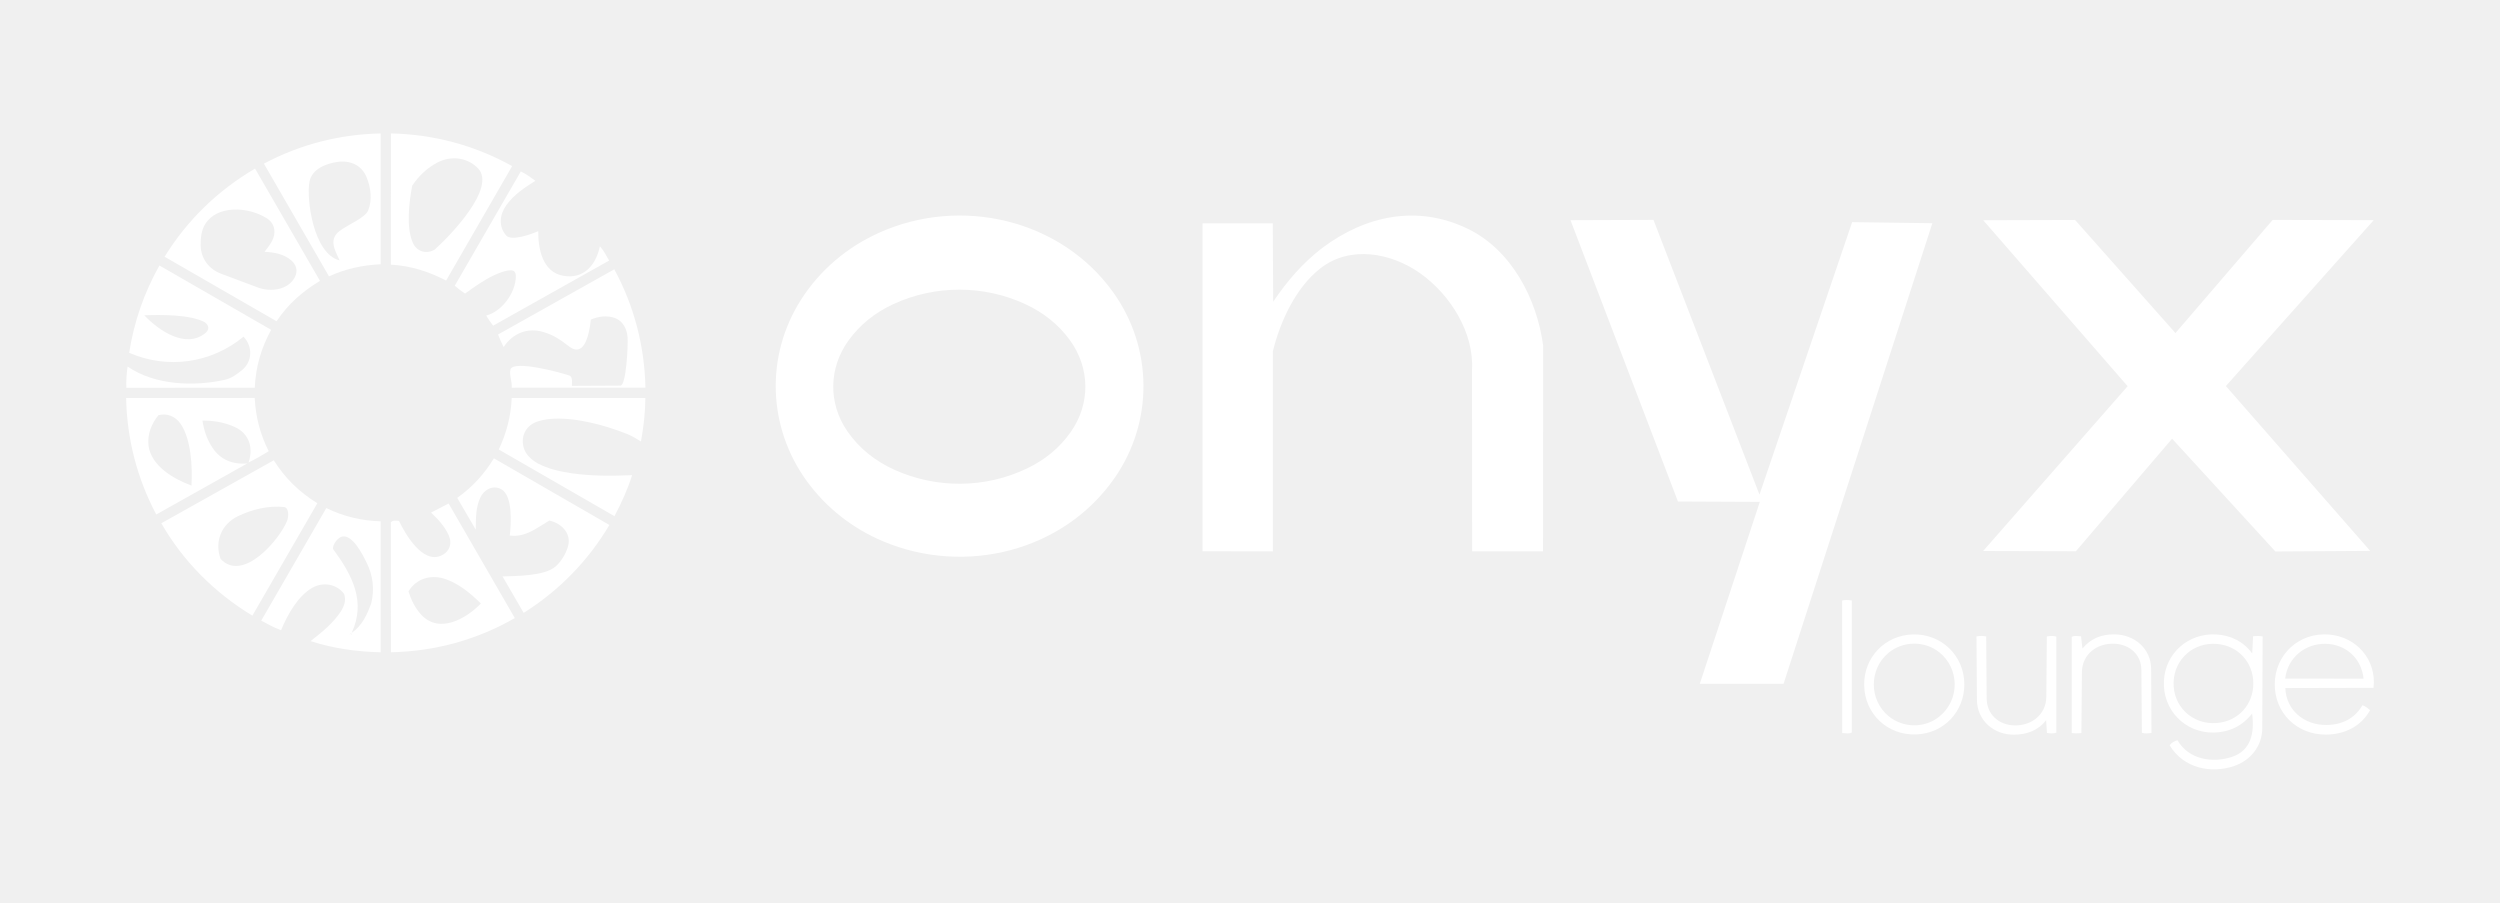
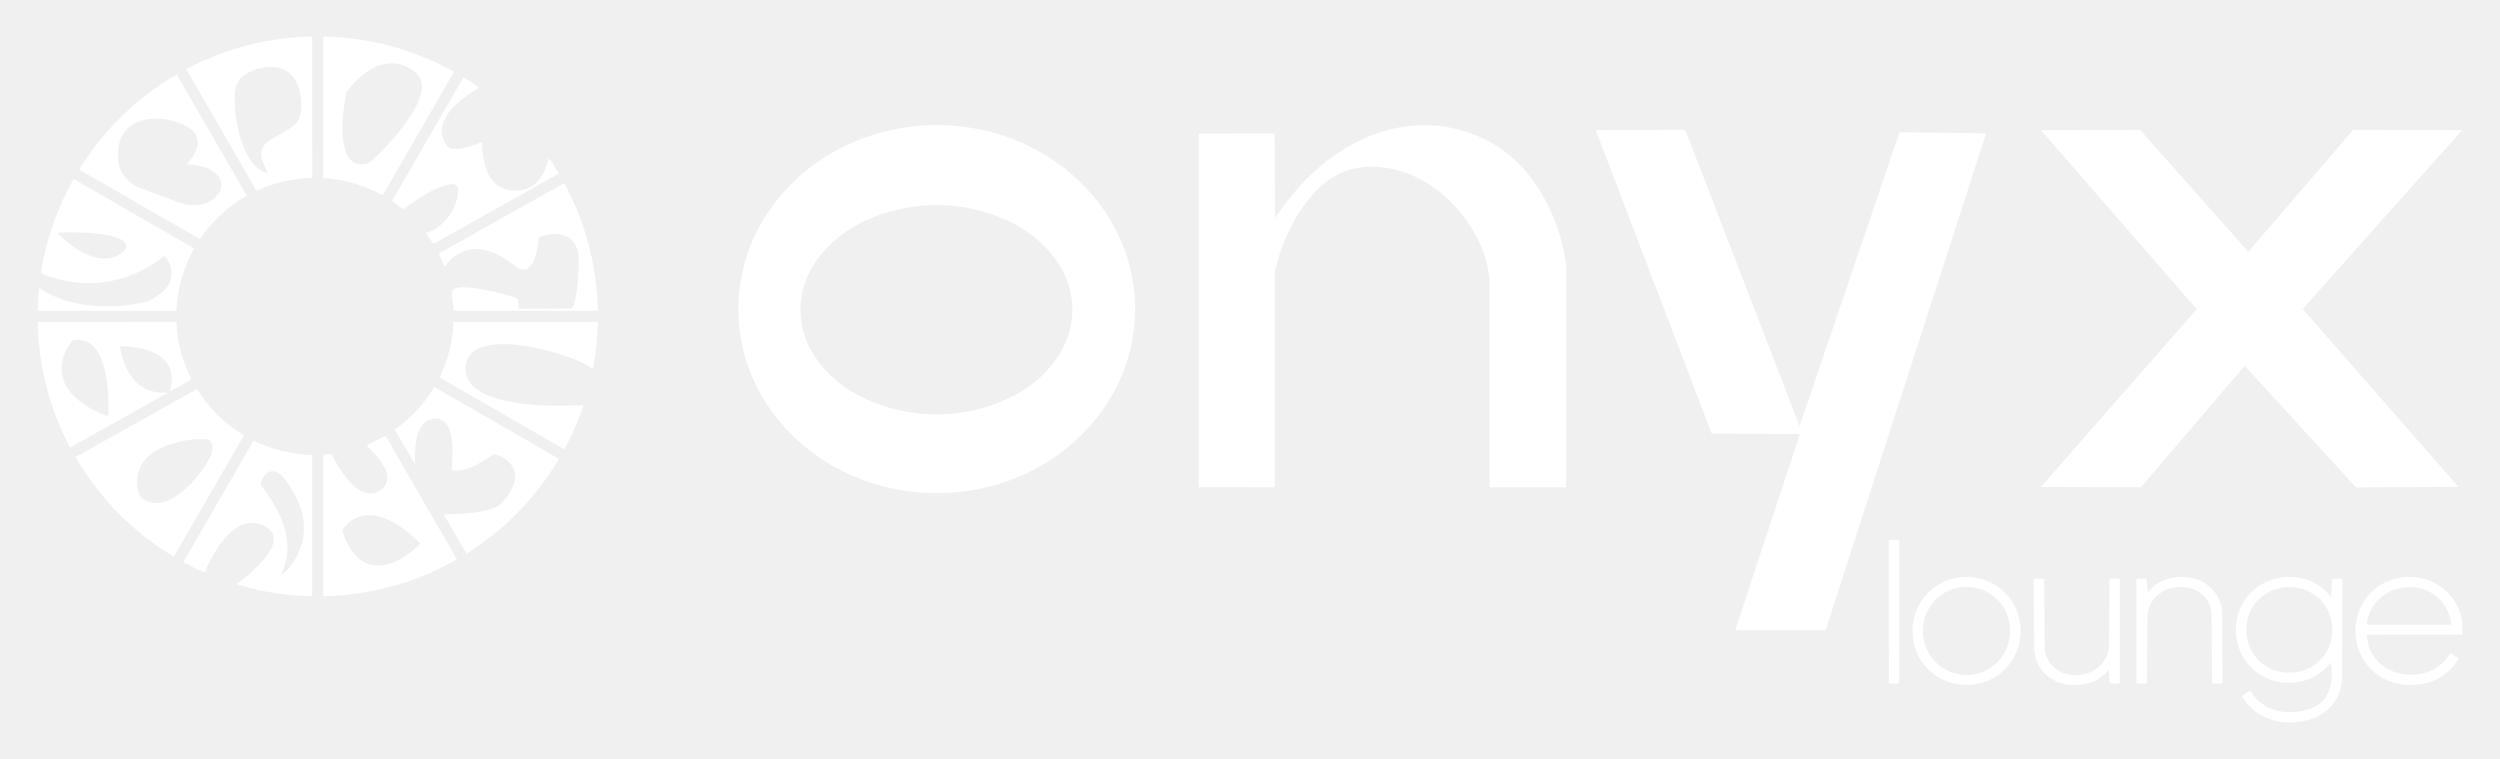
- <svg xmlns="http://www.w3.org/2000/svg" id="katman_1" version="1.1" viewBox="0 0 1728 624">
+ <svg xmlns="http://www.w3.org/2000/svg" preserveAspectRatio="xMidYMid meet" id="katman_1" version="1.1" viewBox="63.07 68.83 1601.86 485.86">
  <defs>
    <style>
      .st0 {
        fill: #fff;
      }
    </style>
  </defs>
  <g>
    <polygon class="st0" points="1335.65 154.28 1232.8 472.64 1174.89 472.65 1216.39 346.9 1159.8 346.64 1085.53 152.19 1142.88 151.98 1216.15 341.9 1280.2 153.55 1335.65 154.28" />
    <path class="st0" d="M770.45,330.32c-35.24,50.79-103.27,67.71-159.95,43.88-21.31-8.96-39.44-23.22-52.9-41.76-27.01-37.19-28.64-86.53-3.94-125.27,13-20.39,31.6-36.19,53.82-46.23,56.42-25.5,125.72-9.56,162.01,41.17,27.46,38.4,27.87,89.42.96,128.22ZM710.14,323.66c12.46-6.03,22.24-14.18,29.84-24.89,13.79-19.44,13.59-44.27-.41-63.57-7.92-10.93-18.25-19.1-30.8-24.94-28.71-13.37-62.39-13.36-91.12-.13-12.75,5.87-23.26,14.21-31.28,25.38-13.53,18.85-13.97,43.03-.89,62.26,8.13,11.95,19.32,20.88,32.78,26.96,28.98,13.09,62.87,12.97,91.87-1.07Z" />
    <polygon class="st0" points="1638.26 380.77 1572.75 381.18 1501.35 303.23 1434.85 381.03 1370.74 380.85 1470.62 266.95 1370.8 152.23 1434.3 152.04 1503.67 230.2 1570.86 152.01 1640.71 152.17 1538.53 266.83 1638.26 380.77" />
    <path class="st0" d="M981.77,188.99c-19.98-14.2-48.58-19.78-69.45-3.26-16.75,13.26-27.49,36.52-32.51,57.07l.02,138.27-48.62-.02v-226.67s48.53-.02,48.53-.02l.28,54.21c9.71-14.47,20.39-26.76,33.89-37.17,30.02-22.48,65.79-30.08,100.52-13.31,30.32,14.63,47.89,48.48,52.2,80.8l-.09,142.19h-49.01s-.08-125.2-.08-125.2c1.56-26.12-15.22-52.35-35.69-66.89Z" />
    <path class="st0" d="M1499.65,515.16c1.37-1.9,3.15-2.85,5.41-3.55,7.75,13.48,24.26,15.98,37.65,11.55,13.23-4.38,15.72-16.66,13.95-29.96-6.69,8.55-15.76,12.94-26.41,13.15-20.06.39-35.57-15.74-34.55-35.75.97-19.16,16.92-33.14,36.11-32.07,10.11.57,18.85,4.84,24.92,13.19l.6-11.97c2.3-.14,4.36-.32,6.61.17l-.26,63.52c-.05,12.28-8.18,22.21-19.48,26.04-15.92,5.39-34.87,1.66-44.53-14.32ZM1532.11,499.76c15.13-1.12,25.53-13.01,25.38-27.61-.14-14.47-10.53-25.76-24.96-27.05-16.04-1.43-29.51,10.14-30.13,26.26-.64,16.58,12.67,29.67,29.71,28.4Z" />
    <path class="st0" d="M1607.87,501.12c10.86-.08,19.71-4.44,25.04-13.66,2.07.7,3.48,1.89,5.3,3.37-6.25,11.38-17.84,16.89-30.66,16.92-19.93.06-35.34-14.91-35.24-34.87.11-20.54,16.9-35.99,37.53-34.28,18.83,1.56,33,17.29,30.74,36.83l-60.97.15c.54,15.37,13.15,25.63,28.25,25.53ZM1633.72,469.09c-1.53-14.44-12.7-23.86-26.23-24.1-13.98-.19-26.16,9.2-27.98,24.05l54.21.05Z" />
    <path class="st0" d="M1324.75,507.63c-20.2.86-35.91-14.3-36.24-33.96-.32-19.23,14.32-34.58,33.57-35.15,19.74-.59,35.56,14.59,35.67,34.39.11,18.65-13.9,33.91-33,34.72ZM1340.33,495.4c14.49-11.51,14.17-33.42,0-44.62-10.22-8.08-25.18-7.81-35.16.61-13.43,11.32-13.3,32.48.24,43.62,9.85,8.11,24.56,8.62,34.91.4Z" />
    <path class="st0" d="M1461.77,444.95c-12.35-.66-22.64,7.34-22.75,19.68l-.36,42.06c-2.26.26-4.34.29-6.7-.01v-66.57c1.93-.83,4.07-.49,6.46-.3l.96,8.48c5.86-7.08,13.18-9.84,21.99-9.82,13.76.04,25.44,9.72,25.51,23.93l.22,44.23c-2.52.27-4.54.58-6.63-.13l-.36-43.55c-.09-10.35-7.92-17.44-18.35-18Z" />
    <path class="st0" d="M1421.32,439.97v66.49c-2.16.66-4.4.51-6.46.13l-.58-8.83c-5.45,7.13-13.16,9.89-21.8,10.05-14.15.27-25.94-9.67-26.03-24.16l-.3-43.79c2.43-.41,4.4-.38,6.71.05l.32,42.77c.08,11.22,8.45,18.48,19.27,18.73,11.72.27,21.87-7.53,21.97-19.77l.35-41.73c1.97-.41,4.16-.5,6.55.07Z" />
    <path class="st0" d="M1279.98,506.27c-2.09,1.17-4.18.49-6.64.39l-.05-91.6c2.29-.46,4.27-.43,6.66,0l.03,91.21Z" />
  </g>
  <g>
    <path class="st0" d="M219.34,347.85l-44.89,77.69c-26.35-15.92-47.94-37.74-62.95-63.86l77.72-43.53c7.77,12.29,17.45,21.87,30.12,29.7ZM198.47,359.92c.96-2.41,1.56-8.79-2.01-9.43-10.95-1.21-22.35,1.64-32.03,6.32-11.54,5.58-16.31,17.78-11.93,29.53,15.47,16.56,40.85-13.52,45.97-26.42Z" />
    <path class="st0" d="M275.8,360.09c4.45,9.3,16.25,29.54,28.96,24.01,5.91-2.57,7.99-8.3,5.4-14.1s-6.98-10.79-12.22-15.72l12.14-6.26,45.77,79.19c-26.15,15.04-55.4,23.04-85.65,23.64l-.03-89.93c1.61-1.42,3.62-1.14,5.64-.83ZM332.38,417.13c-7.36-7.21-14.77-13.3-23.91-16.68-10.03-3.71-20.69-.84-26.13,8.37,1.95,6.07,4.59,11.47,8.76,16,12.41,13.51,31.03,2.96,41.29-7.69Z" />
    <path class="st0" d="M88.17,253.35c18.9,13.04,46.04,13.87,67.22,9.17,4.54-1.01,8.42-3.88,11.86-6.68,7.47-6.1,7.39-16.51,1.09-23.13-22.5,18.51-52.58,22.63-79.06,11.15,3.29-21.08,10.09-41.04,20.9-60.34l77.23,44.45c-6.77,12.4-10.75,25.57-11.28,40.03l-88.8.04c-.2-4.93.19-9.63.84-14.67ZM141.56,222.72c-10.11-5.38-30.26-5.23-41.81-4.79,9.97,10.6,28.56,23.23,42.05,12.41,1.32-1.03,2.18-2.31,2.19-3.67,0-1.46-.88-2.72-2.43-3.95Z" />
    <path class="st0" d="M237.83,410.48c-5.17-6.9-14.46-8.37-21.73-4.33-10.16,5.64-17.33,18.66-21.83,29.44-4.84-1.75-9.07-4.08-13.71-6.61l44.98-77.8c12.28,5.97,24.53,8.76,37.58,9.16v90.52c-16.41-.41-32.61-2.57-48.46-7.73,8.3-6.48,15.48-12.31,20.81-20.33,2.35-3.71,4-7.7,2.36-12.32ZM256.58,417.1c2.4-9.83,1.22-19.19-3.03-27.91-2.56-5.26-10.45-21.46-18.1-17.93-2.56,1.18-5.5,5.23-5.28,8.15,13.32,18.19,22.95,36.27,12.91,58.06,7.49-5.32,10.61-12.66,13.49-20.37ZM243.07,438.37c0-.34-.28-.62-.62-.62s-.62.28-.62.62.28.62.62.62.62-.28.62-.62Z" />
    <path class="st0" d="M162.36,295.19c-7.17-3.32-14.59-4.5-22.41-4.48,1.03,6.95,3.17,13.22,6.99,18.85,5.32,8.15,14.05,11.71,24.05,10.73l-62.99,35.32c-13.35-25.23-20.24-52.25-20.82-80.5l88.87-.04c.66,12.82,3.66,24.93,9.69,36.81-4.46,2.75-8.64,5.19-13.91,7.74,3.45-10.25.35-19.9-9.47-24.44ZM132.34,335.64c.78-13.23-.34-32.37-7.52-42.7-3.52-5.1-9.27-7.57-15.32-5.95-4.87,5.92-7.69,13.24-6.85,21.04,1.87,13.93,17,22.92,29.69,27.61Z" />
    <path class="st0" d="M263.15,182.67c-12.56.57-24.22,3.07-35.75,8.35l-44.98-77.91c25.12-13.35,52.36-20.28,80.68-20.88l.04,90.44ZM234.62,159.74c5.84-4.53,17.78-9.08,19.89-14.36,2.91-7.29,1.8-15.8-1.12-22.87-3.44-8.33-11.19-11.84-20.12-10.59-7.54,1.05-17.49,4.72-19.29,13.38-2.47,11.91,2.68,50.37,20.75,54.66-3.28-7.14-7.66-14.36-.11-20.22Z" />
    <path class="st0" d="M308.36,193.92c-12.16-6.3-24.64-10.25-38.18-10.99l.02-90.71c29.66.69,57.77,8.14,83.8,22.59l-45.64,79.11ZM300.51,172.47c9.92-8.8,43.04-42.71,29.81-56.21-7.39-7.54-18.6-8.8-27.9-3.96-7.23,3.76-12.94,9.25-17.51,16.04-2.16,11.62-4.28,28.72.43,39.46,2.69,6.12,9.47,8.16,15.17,4.67Z" />
    <path class="st0" d="M379.71,359.78c-8.79,5.2-16.47,11.78-27.35,10.38.96-8.05,2.19-27.64-5.95-32.05-5.6-3.03-11.78.19-14.4,5.78-3.23,6.89-3.04,14.21-3.16,22.22l-12.83-21.98c10.58-7.46,18.62-16.4,25.36-27.32l79.84,46.06c-14.87,24.99-34.72,45.25-59.27,60.75l-14.59-25.19c9.5-.34,29.18-.21,36.69-6.92,3.92-3.51,6.77-8.25,8.38-13.22,2.99-9.22-4-16.5-12.71-18.5Z" />
    <path class="st0" d="M221.18,194.14c-12.01,7.2-22.12,16.03-30.02,27.92l-77.39-44.61c15.65-25.31,36.9-45.95,62.52-60.91l44.89,77.61ZM203.83,191.51c2.24-4.37.93-8.59-2.56-11.58-5.03-4.31-11.37-5.51-18.44-5.89,2.53-3.25,4.85-6.01,6.15-9.73,1.79-5.1.24-10.43-4.54-13.43-13.22-8.29-34.63-9.08-42.68,4.11-2.61,4.28-3.13,9.78-3.05,14.68.14,9.05,5.71,16.39,14.09,19.53l25.51,9.54c8.56,3.2,20.84,1.89,25.52-7.23Z" />
    <path class="st0" d="M428.84,266.54c4.02-.02,5.36-27.94,4.93-33.57s-3.31-11.12-8.59-13.11-11.58-1.27-16.8,1.07c-.61,5.92-2.52,18.8-8.44,20.47-6.12,1.73-9.34-7.47-24.58-11.97-10.68-3.16-21.11.94-27.23,10.47-1.58-3.07-2.66-5.53-3.87-8.7l80.33-45.06c13.68,25.23,20.91,52.84,21.54,81.83l-45.95-.03-46.46.04c.32-4.4-1.87-8.75-.87-12.67,2.13-6.65,35.44,2.34,41.02,4.37,1.95,1.21,1.52,4.63,1.42,7.03l33.55-.17Z" />
    <path class="st0" d="M361.83,308.87c1.28,5.3,5.34,8.74,9.76,11.39,7.3,3.82,15.06,5.6,23.32,6.84,14.03,2.01,27.79,1.93,42.02,1.33-3.25,10.13-7.27,18.97-12.22,28.35l-79.97-46.09c5.37-11.33,8.43-23.02,8.94-35.59h92.4c-.08,10.22-1.2,19.9-3.06,30.07-2.95-1.9-5.59-3.45-8.82-4.9-16.74-6.86-45.42-14.72-62.7-8.93-7.46,2.5-11.63,9.4-9.67,17.53Z" />
    <path class="st0" d="M421.02,180.1l-80.17,45c-1.88-2.33-3.1-4.26-4.81-7.01,10.7-2.64,20.3-15.53,20.5-26.81.02-1.32-.18-2.55-.77-3.36-2.17-2.98-11.25.9-14.39,2.39-7.19,3.41-13.37,7.89-19.92,12.62-2.68-1.78-4.83-3.41-7.13-5.43l45.64-78.98c3.74,1.76,6.68,3.94,10.06,6.45-7.55,4.76-14.8,9.55-20.03,16.82-4.68,6.51-5.56,14.77-.13,20.97,3.61,4.12,17.49-.88,22.17-2.99-.11,12.6,3.09,28.33,17.32,30.86,13.5,2.4,22.37-6.62,25.29-20.4,2.6,2.87,3.92,5.59,6.37,9.87Z" />
    <circle class="st0" cx="242.46" cy="438.37" r=".62" />
  </g>
</svg>
